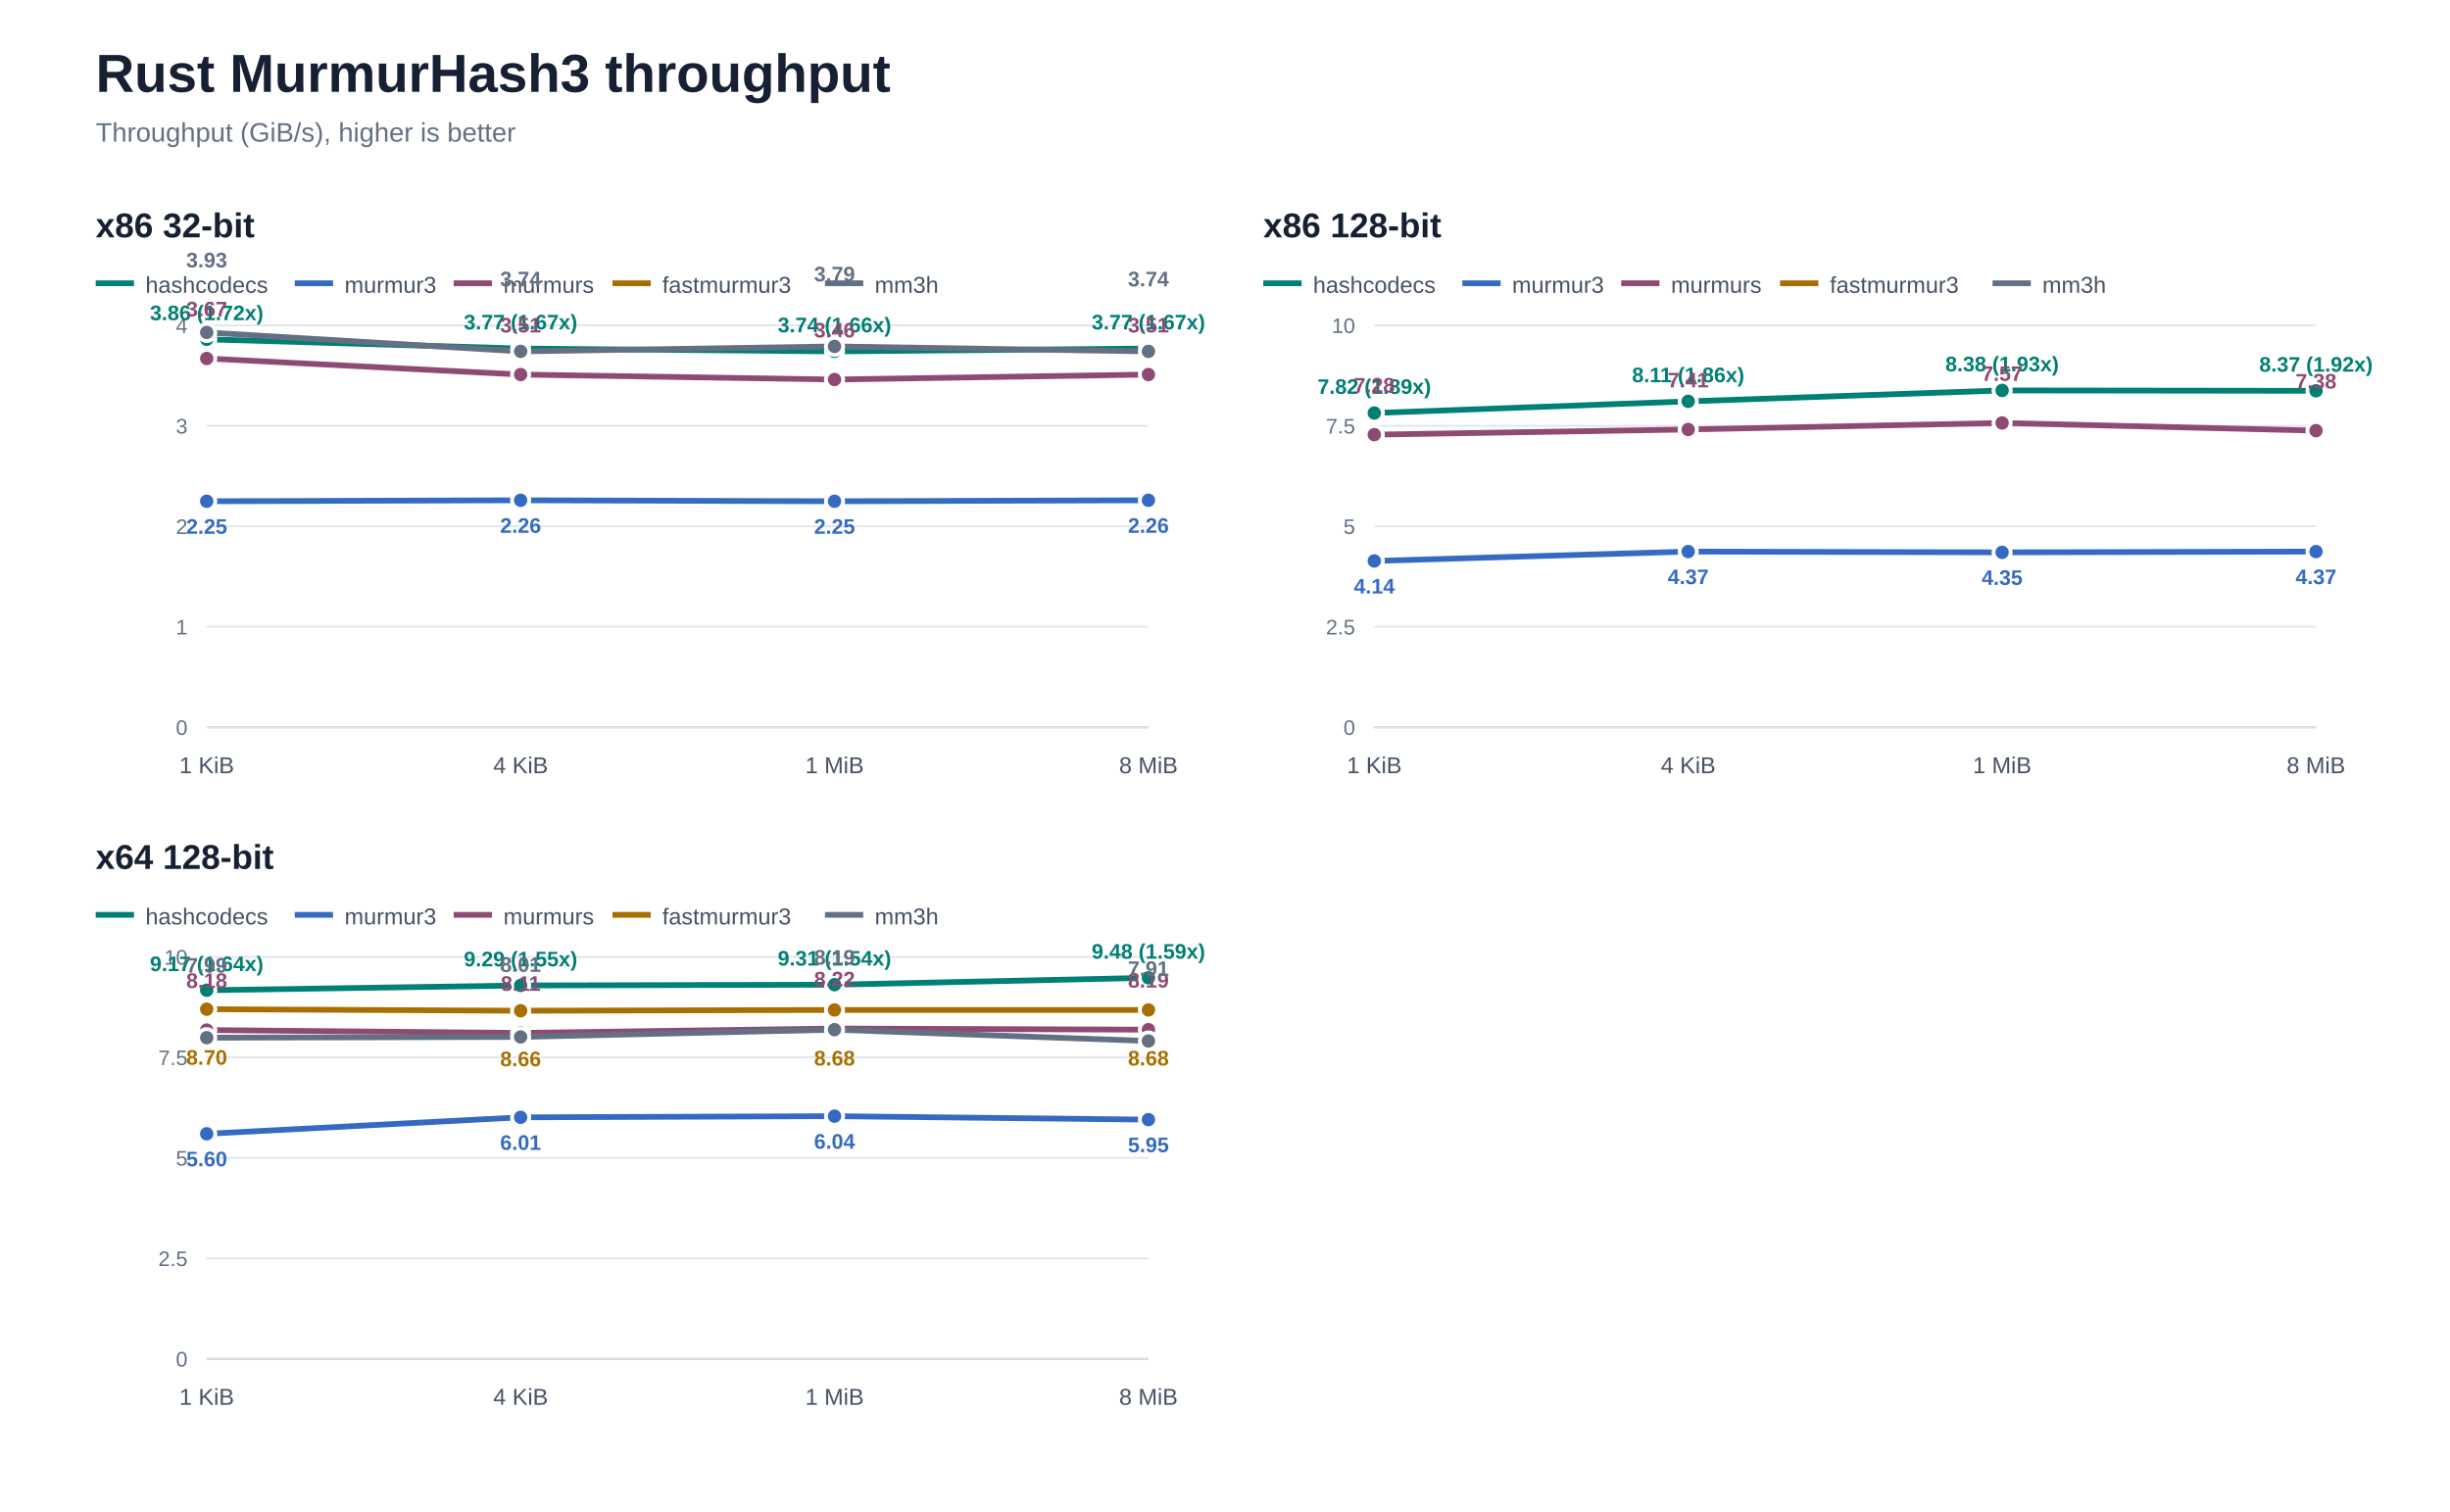
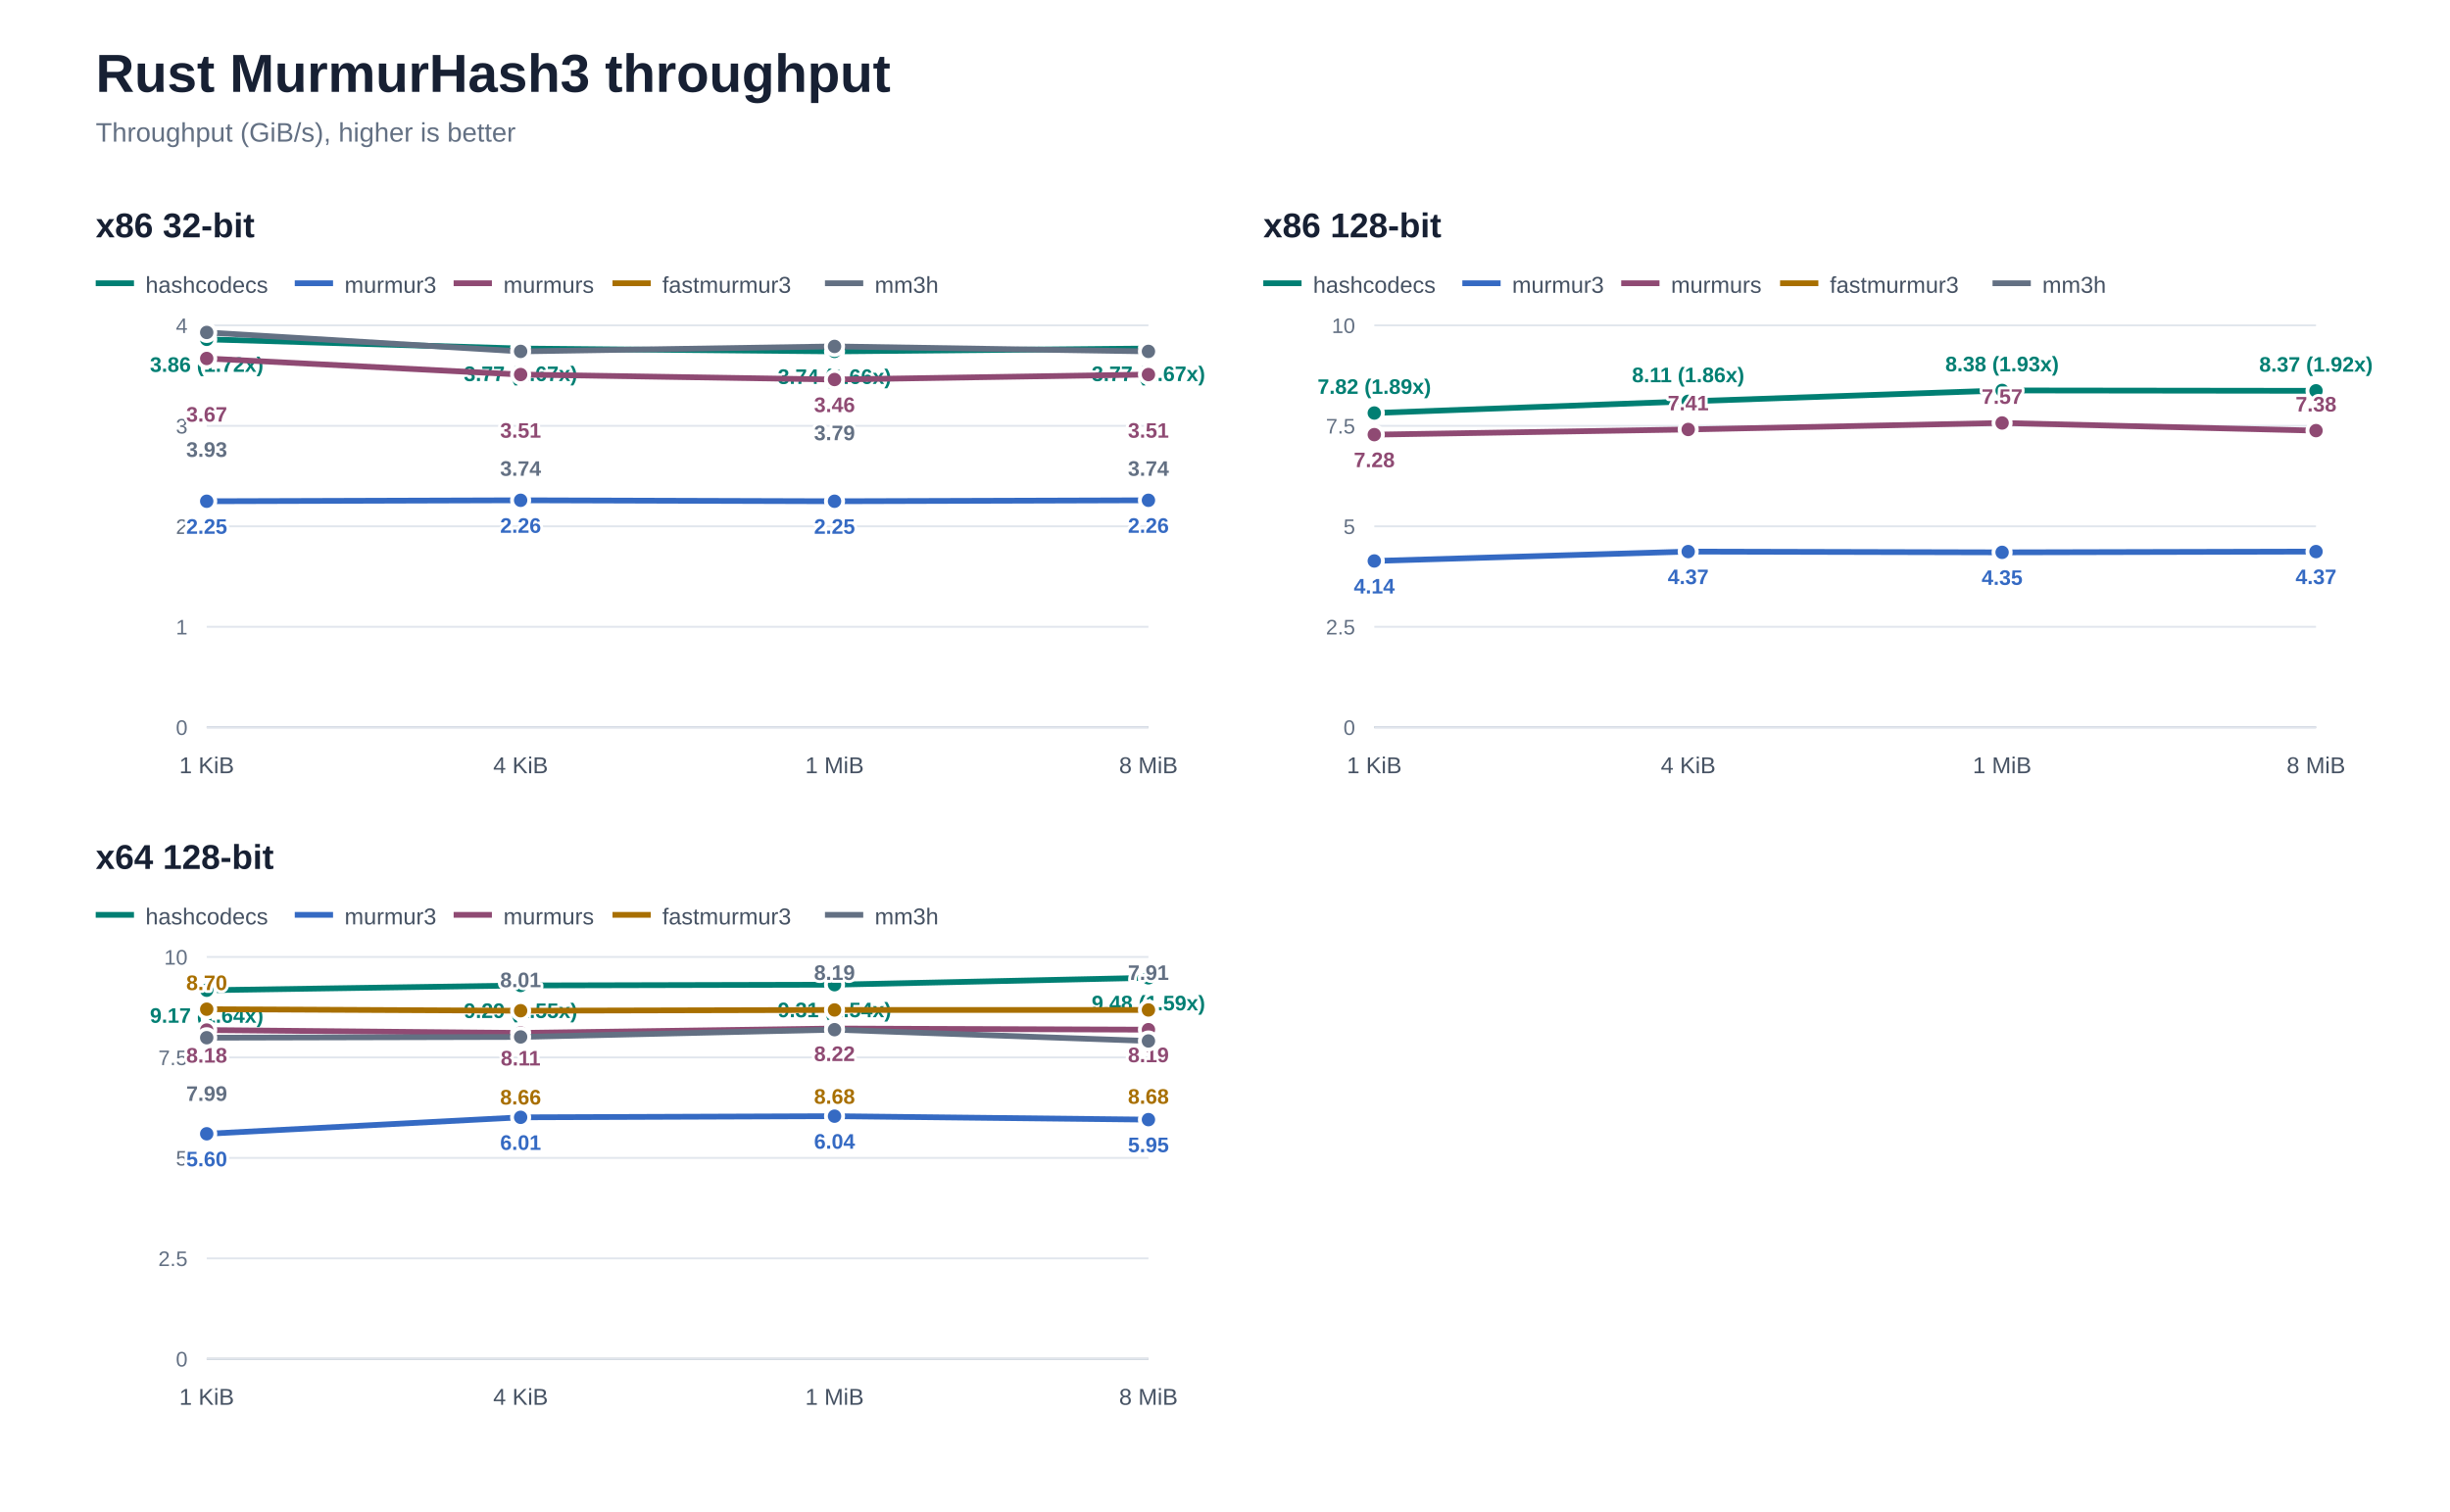
<svg xmlns="http://www.w3.org/2000/svg" width="1280" height="790" viewBox="0 0 1280 790" role="img" aria-labelledby="title desc">
  <rect width="100%" height="100%" fill="#ffffff" />
  <text x="50" y="48" fill="#172033" font-family="Segoe UI,Arial,sans-serif" font-size="28" font-weight="700">Rust MurmurHash3 throughput</text>
  <text x="50" y="74" fill="#637083" font-family="Segoe UI,Arial,sans-serif" font-size="14">Throughput (GiB/s), higher is better</text>
  <text x="50" y="124" fill="#172033" font-family="Segoe UI,Arial,sans-serif" font-size="18" font-weight="600">x86 32-bit</text>
  <line x1="108" y1="380" x2="600" y2="380" stroke="#9aa5b4" />
  <line x1="50" y1="148" x2="70" y2="148" stroke="#007f73" stroke-width="3" />
  <text x="76" y="153" fill="#465263" font-family="Segoe UI,Arial,sans-serif" font-size="12">hashcodecs</text>
  <line x1="154" y1="148" x2="174" y2="148" stroke="#356ac3" stroke-width="3" />
  <text x="180" y="153" fill="#465263" font-family="Segoe UI,Arial,sans-serif" font-size="12">murmur3</text>
  <line x1="237" y1="148" x2="257" y2="148" stroke="#8f4a73" stroke-width="3" />
  <text x="263" y="153" fill="#465263" font-family="Segoe UI,Arial,sans-serif" font-size="12">murmurs</text>
  <line x1="320" y1="148" x2="340" y2="148" stroke="#a86f00" stroke-width="3" />
  <text x="346" y="153" fill="#465263" font-family="Segoe UI,Arial,sans-serif" font-size="12">fastmurmur3</text>
  <line x1="431" y1="148" x2="451" y2="148" stroke="#637083" stroke-width="3" />
  <text x="457" y="153" fill="#465263" font-family="Segoe UI,Arial,sans-serif" font-size="12">mm3h</text>
  <line x1="108" y1="380.0" x2="600" y2="380.0" stroke="#e1e6ed" />
  <text x="98" y="384.0" text-anchor="end" fill="#637083" font-family="Segoe UI,Arial,sans-serif" font-size="11">0</text>
  <line x1="108" y1="327.5" x2="600" y2="327.5" stroke="#e1e6ed" />
  <text x="98" y="331.5" text-anchor="end" fill="#637083" font-family="Segoe UI,Arial,sans-serif" font-size="11">1</text>
  <line x1="108" y1="275.0" x2="600" y2="275.0" stroke="#e1e6ed" />
  <text x="98" y="279.0" text-anchor="end" fill="#637083" font-family="Segoe UI,Arial,sans-serif" font-size="11">2</text>
  <line x1="108" y1="222.5" x2="600" y2="222.5" stroke="#e1e6ed" />
  <text x="98" y="226.5" text-anchor="end" fill="#637083" font-family="Segoe UI,Arial,sans-serif" font-size="11">3</text>
  <line x1="108" y1="170.0" x2="600" y2="170.0" stroke="#e1e6ed" />
  <text x="98" y="174.0" text-anchor="end" fill="#637083" font-family="Segoe UI,Arial,sans-serif" font-size="11">4</text>
  <text x="108.0" y="404" text-anchor="middle" fill="#465263" font-family="Segoe UI,Arial,sans-serif" font-size="12">1 KiB</text>
  <text x="272.0" y="404" text-anchor="middle" fill="#465263" font-family="Segoe UI,Arial,sans-serif" font-size="12">4 KiB</text>
  <text x="436.0" y="404" text-anchor="middle" fill="#465263" font-family="Segoe UI,Arial,sans-serif" font-size="12">1 MiB</text>
  <text x="600.0" y="404" text-anchor="middle" fill="#465263" font-family="Segoe UI,Arial,sans-serif" font-size="12">8 MiB</text>
  <polyline points="108.0,177.3 272.0,182.1 436.0,183.6 600.0,182.1" fill="none" stroke="#007f73" stroke-width="3" stroke-linejoin="round" stroke-linecap="round" />
  <circle cx="108.0" cy="177.3" r="4.5" fill="#007f73" stroke="#ffffff" stroke-width="2" />
-   <text x="108.0" y="167.3" text-anchor="middle" fill="#007f73" font-family="Segoe UI,Arial,sans-serif" font-size="11" font-weight="600">3.86 (1.72x)</text>
+   <text x="108.0" y="194.3" text-anchor="middle" fill="#007f73" font-family="Segoe UI,Arial,sans-serif" font-size="11" font-weight="600" paint-order="stroke" stroke="#ffffff" stroke-width="3" stroke-linejoin="round">3.86 (1.72x)</text>
  <circle cx="272.0" cy="182.1" r="4.5" fill="#007f73" stroke="#ffffff" stroke-width="2" />
-   <text x="272.0" y="172.1" text-anchor="middle" fill="#007f73" font-family="Segoe UI,Arial,sans-serif" font-size="11" font-weight="600">3.77 (1.67x)</text>
+   <text x="272.0" y="199.1" text-anchor="middle" fill="#007f73" font-family="Segoe UI,Arial,sans-serif" font-size="11" font-weight="600" paint-order="stroke" stroke="#ffffff" stroke-width="3" stroke-linejoin="round">3.77 (1.67x)</text>
  <circle cx="436.0" cy="183.6" r="4.5" fill="#007f73" stroke="#ffffff" stroke-width="2" />
-   <text x="436.0" y="173.6" text-anchor="middle" fill="#007f73" font-family="Segoe UI,Arial,sans-serif" font-size="11" font-weight="600">3.74 (1.66x)</text>
+   <text x="436.0" y="200.6" text-anchor="middle" fill="#007f73" font-family="Segoe UI,Arial,sans-serif" font-size="11" font-weight="600" paint-order="stroke" stroke="#ffffff" stroke-width="3" stroke-linejoin="round">3.74 (1.66x)</text>
  <circle cx="600.0" cy="182.1" r="4.5" fill="#007f73" stroke="#ffffff" stroke-width="2" />
-   <text x="600.0" y="172.1" text-anchor="middle" fill="#007f73" font-family="Segoe UI,Arial,sans-serif" font-size="11" font-weight="600">3.77 (1.67x)</text>
+   <text x="600.0" y="199.1" text-anchor="middle" fill="#007f73" font-family="Segoe UI,Arial,sans-serif" font-size="11" font-weight="600" paint-order="stroke" stroke="#ffffff" stroke-width="3" stroke-linejoin="round">3.77 (1.67x)</text>
  <polyline points="108.0,261.9 272.0,261.4 436.0,261.9 600.0,261.4" fill="none" stroke="#356ac3" stroke-width="3" stroke-linejoin="round" stroke-linecap="round" />
  <circle cx="108.0" cy="261.9" r="4.5" fill="#356ac3" stroke="#ffffff" stroke-width="2" />
-   <text x="108.0" y="278.9" text-anchor="middle" fill="#356ac3" font-family="Segoe UI,Arial,sans-serif" font-size="11" font-weight="600">2.25</text>
+   <text x="108.0" y="278.9" text-anchor="middle" fill="#356ac3" font-family="Segoe UI,Arial,sans-serif" font-size="11" font-weight="600" paint-order="stroke" stroke="#ffffff" stroke-width="3" stroke-linejoin="round">2.25</text>
  <circle cx="272.0" cy="261.4" r="4.5" fill="#356ac3" stroke="#ffffff" stroke-width="2" />
-   <text x="272.0" y="278.4" text-anchor="middle" fill="#356ac3" font-family="Segoe UI,Arial,sans-serif" font-size="11" font-weight="600">2.26</text>
+   <text x="272.0" y="278.4" text-anchor="middle" fill="#356ac3" font-family="Segoe UI,Arial,sans-serif" font-size="11" font-weight="600" paint-order="stroke" stroke="#ffffff" stroke-width="3" stroke-linejoin="round">2.26</text>
  <circle cx="436.0" cy="261.9" r="4.5" fill="#356ac3" stroke="#ffffff" stroke-width="2" />
-   <text x="436.0" y="278.9" text-anchor="middle" fill="#356ac3" font-family="Segoe UI,Arial,sans-serif" font-size="11" font-weight="600">2.25</text>
+   <text x="436.0" y="278.9" text-anchor="middle" fill="#356ac3" font-family="Segoe UI,Arial,sans-serif" font-size="11" font-weight="600" paint-order="stroke" stroke="#ffffff" stroke-width="3" stroke-linejoin="round">2.25</text>
  <circle cx="600.0" cy="261.4" r="4.5" fill="#356ac3" stroke="#ffffff" stroke-width="2" />
-   <text x="600.0" y="278.4" text-anchor="middle" fill="#356ac3" font-family="Segoe UI,Arial,sans-serif" font-size="11" font-weight="600">2.26</text>
+   <text x="600.0" y="278.4" text-anchor="middle" fill="#356ac3" font-family="Segoe UI,Arial,sans-serif" font-size="11" font-weight="600" paint-order="stroke" stroke="#ffffff" stroke-width="3" stroke-linejoin="round">2.26</text>
  <polyline points="108.0,187.3 272.0,195.7 436.0,198.3 600.0,195.7" fill="none" stroke="#8f4a73" stroke-width="3" stroke-linejoin="round" stroke-linecap="round" />
  <circle cx="108.0" cy="187.3" r="4.5" fill="#8f4a73" stroke="#ffffff" stroke-width="2" />
-   <text x="108.0" y="165.3" text-anchor="middle" fill="#8f4a73" font-family="Segoe UI,Arial,sans-serif" font-size="11" font-weight="600">3.67</text>
+   <text x="108.0" y="220.3" text-anchor="middle" fill="#8f4a73" font-family="Segoe UI,Arial,sans-serif" font-size="11" font-weight="600" paint-order="stroke" stroke="#ffffff" stroke-width="3" stroke-linejoin="round">3.67</text>
  <circle cx="272.0" cy="195.7" r="4.5" fill="#8f4a73" stroke="#ffffff" stroke-width="2" />
-   <text x="272.0" y="173.7" text-anchor="middle" fill="#8f4a73" font-family="Segoe UI,Arial,sans-serif" font-size="11" font-weight="600">3.51</text>
+   <text x="272.0" y="228.7" text-anchor="middle" fill="#8f4a73" font-family="Segoe UI,Arial,sans-serif" font-size="11" font-weight="600" paint-order="stroke" stroke="#ffffff" stroke-width="3" stroke-linejoin="round">3.51</text>
  <circle cx="436.0" cy="198.3" r="4.5" fill="#8f4a73" stroke="#ffffff" stroke-width="2" />
-   <text x="436.0" y="176.3" text-anchor="middle" fill="#8f4a73" font-family="Segoe UI,Arial,sans-serif" font-size="11" font-weight="600">3.46</text>
+   <text x="436.0" y="215.3" text-anchor="middle" fill="#8f4a73" font-family="Segoe UI,Arial,sans-serif" font-size="11" font-weight="600" paint-order="stroke" stroke="#ffffff" stroke-width="3" stroke-linejoin="round">3.46</text>
  <circle cx="600.0" cy="195.7" r="4.5" fill="#8f4a73" stroke="#ffffff" stroke-width="2" />
-   <text x="600.0" y="173.7" text-anchor="middle" fill="#8f4a73" font-family="Segoe UI,Arial,sans-serif" font-size="11" font-weight="600">3.51</text>
+   <text x="600.0" y="228.7" text-anchor="middle" fill="#8f4a73" font-family="Segoe UI,Arial,sans-serif" font-size="11" font-weight="600" paint-order="stroke" stroke="#ffffff" stroke-width="3" stroke-linejoin="round">3.51</text>
  <polyline points="108.0,173.7 272.0,183.6 436.0,181.0 600.0,183.6" fill="none" stroke="#637083" stroke-width="3" stroke-linejoin="round" stroke-linecap="round" />
  <circle cx="108.0" cy="173.7" r="4.5" fill="#637083" stroke="#ffffff" stroke-width="2" />
-   <text x="108.0" y="139.7" text-anchor="middle" fill="#637083" font-family="Segoe UI,Arial,sans-serif" font-size="11" font-weight="600">3.93</text>
+   <text x="108.0" y="238.7" text-anchor="middle" fill="#637083" font-family="Segoe UI,Arial,sans-serif" font-size="11" font-weight="600" paint-order="stroke" stroke="#ffffff" stroke-width="3" stroke-linejoin="round">3.93</text>
  <circle cx="272.0" cy="183.6" r="4.5" fill="#637083" stroke="#ffffff" stroke-width="2" />
-   <text x="272.0" y="149.6" text-anchor="middle" fill="#637083" font-family="Segoe UI,Arial,sans-serif" font-size="11" font-weight="600">3.74</text>
+   <text x="272.0" y="248.6" text-anchor="middle" fill="#637083" font-family="Segoe UI,Arial,sans-serif" font-size="11" font-weight="600" paint-order="stroke" stroke="#ffffff" stroke-width="3" stroke-linejoin="round">3.74</text>
  <circle cx="436.0" cy="181.0" r="4.5" fill="#637083" stroke="#ffffff" stroke-width="2" />
-   <text x="436.0" y="147.0" text-anchor="middle" fill="#637083" font-family="Segoe UI,Arial,sans-serif" font-size="11" font-weight="600">3.79</text>
+   <text x="436.0" y="230.0" text-anchor="middle" fill="#637083" font-family="Segoe UI,Arial,sans-serif" font-size="11" font-weight="600" paint-order="stroke" stroke="#ffffff" stroke-width="3" stroke-linejoin="round">3.79</text>
  <circle cx="600.0" cy="183.6" r="4.5" fill="#637083" stroke="#ffffff" stroke-width="2" />
-   <text x="600.0" y="149.6" text-anchor="middle" fill="#637083" font-family="Segoe UI,Arial,sans-serif" font-size="11" font-weight="600">3.74</text>
+   <text x="600.0" y="248.6" text-anchor="middle" fill="#637083" font-family="Segoe UI,Arial,sans-serif" font-size="11" font-weight="600" paint-order="stroke" stroke="#ffffff" stroke-width="3" stroke-linejoin="round">3.74</text>
  <text x="660" y="124" fill="#172033" font-family="Segoe UI,Arial,sans-serif" font-size="18" font-weight="600">x86 128-bit</text>
  <line x1="718" y1="380" x2="1210" y2="380" stroke="#9aa5b4" />
  <line x1="660" y1="148" x2="680" y2="148" stroke="#007f73" stroke-width="3" />
  <text x="686" y="153" fill="#465263" font-family="Segoe UI,Arial,sans-serif" font-size="12">hashcodecs</text>
  <line x1="764" y1="148" x2="784" y2="148" stroke="#356ac3" stroke-width="3" />
  <text x="790" y="153" fill="#465263" font-family="Segoe UI,Arial,sans-serif" font-size="12">murmur3</text>
  <line x1="847" y1="148" x2="867" y2="148" stroke="#8f4a73" stroke-width="3" />
  <text x="873" y="153" fill="#465263" font-family="Segoe UI,Arial,sans-serif" font-size="12">murmurs</text>
  <line x1="930" y1="148" x2="950" y2="148" stroke="#a86f00" stroke-width="3" />
  <text x="956" y="153" fill="#465263" font-family="Segoe UI,Arial,sans-serif" font-size="12">fastmurmur3</text>
  <line x1="1041" y1="148" x2="1061" y2="148" stroke="#637083" stroke-width="3" />
  <text x="1067" y="153" fill="#465263" font-family="Segoe UI,Arial,sans-serif" font-size="12">mm3h</text>
  <line x1="718" y1="380.0" x2="1210" y2="380.0" stroke="#e1e6ed" />
  <text x="708" y="384.0" text-anchor="end" fill="#637083" font-family="Segoe UI,Arial,sans-serif" font-size="11">0</text>
  <line x1="718" y1="327.5" x2="1210" y2="327.5" stroke="#e1e6ed" />
  <text x="708" y="331.5" text-anchor="end" fill="#637083" font-family="Segoe UI,Arial,sans-serif" font-size="11">2.5</text>
  <line x1="718" y1="275.0" x2="1210" y2="275.0" stroke="#e1e6ed" />
  <text x="708" y="279.0" text-anchor="end" fill="#637083" font-family="Segoe UI,Arial,sans-serif" font-size="11">5</text>
  <line x1="718" y1="222.5" x2="1210" y2="222.5" stroke="#e1e6ed" />
  <text x="708" y="226.5" text-anchor="end" fill="#637083" font-family="Segoe UI,Arial,sans-serif" font-size="11">7.5</text>
  <line x1="718" y1="170.0" x2="1210" y2="170.0" stroke="#e1e6ed" />
  <text x="708" y="174.0" text-anchor="end" fill="#637083" font-family="Segoe UI,Arial,sans-serif" font-size="11">10</text>
  <text x="718.0" y="404" text-anchor="middle" fill="#465263" font-family="Segoe UI,Arial,sans-serif" font-size="12">1 KiB</text>
  <text x="882.0" y="404" text-anchor="middle" fill="#465263" font-family="Segoe UI,Arial,sans-serif" font-size="12">4 KiB</text>
  <text x="1046.0" y="404" text-anchor="middle" fill="#465263" font-family="Segoe UI,Arial,sans-serif" font-size="12">1 MiB</text>
  <text x="1210.0" y="404" text-anchor="middle" fill="#465263" font-family="Segoe UI,Arial,sans-serif" font-size="12">8 MiB</text>
  <polyline points="718.0,215.8 882.0,209.7 1046.0,204.0 1210.0,204.2" fill="none" stroke="#007f73" stroke-width="3" stroke-linejoin="round" stroke-linecap="round" />
  <circle cx="718.0" cy="215.8" r="4.5" fill="#007f73" stroke="#ffffff" stroke-width="2" />
-   <text x="718.0" y="205.8" text-anchor="middle" fill="#007f73" font-family="Segoe UI,Arial,sans-serif" font-size="11" font-weight="600">7.82 (1.89x)</text>
+   <text x="718.0" y="205.8" text-anchor="middle" fill="#007f73" font-family="Segoe UI,Arial,sans-serif" font-size="11" font-weight="600" paint-order="stroke" stroke="#ffffff" stroke-width="3" stroke-linejoin="round">7.82 (1.89x)</text>
  <circle cx="882.0" cy="209.7" r="4.5" fill="#007f73" stroke="#ffffff" stroke-width="2" />
-   <text x="882.0" y="199.7" text-anchor="middle" fill="#007f73" font-family="Segoe UI,Arial,sans-serif" font-size="11" font-weight="600">8.11 (1.86x)</text>
+   <text x="882.0" y="199.7" text-anchor="middle" fill="#007f73" font-family="Segoe UI,Arial,sans-serif" font-size="11" font-weight="600" paint-order="stroke" stroke="#ffffff" stroke-width="3" stroke-linejoin="round">8.11 (1.86x)</text>
  <circle cx="1046.0" cy="204.0" r="4.5" fill="#007f73" stroke="#ffffff" stroke-width="2" />
-   <text x="1046.0" y="194.0" text-anchor="middle" fill="#007f73" font-family="Segoe UI,Arial,sans-serif" font-size="11" font-weight="600">8.38 (1.93x)</text>
+   <text x="1046.0" y="194.0" text-anchor="middle" fill="#007f73" font-family="Segoe UI,Arial,sans-serif" font-size="11" font-weight="600" paint-order="stroke" stroke="#ffffff" stroke-width="3" stroke-linejoin="round">8.38 (1.93x)</text>
  <circle cx="1210.0" cy="204.2" r="4.5" fill="#007f73" stroke="#ffffff" stroke-width="2" />
-   <text x="1210.0" y="194.2" text-anchor="middle" fill="#007f73" font-family="Segoe UI,Arial,sans-serif" font-size="11" font-weight="600">8.37 (1.92x)</text>
+   <text x="1210.0" y="194.2" text-anchor="middle" fill="#007f73" font-family="Segoe UI,Arial,sans-serif" font-size="11" font-weight="600" paint-order="stroke" stroke="#ffffff" stroke-width="3" stroke-linejoin="round">8.37 (1.92x)</text>
  <polyline points="718.0,293.1 882.0,288.2 1046.0,288.6 1210.0,288.2" fill="none" stroke="#356ac3" stroke-width="3" stroke-linejoin="round" stroke-linecap="round" />
  <circle cx="718.0" cy="293.1" r="4.5" fill="#356ac3" stroke="#ffffff" stroke-width="2" />
-   <text x="718.0" y="310.1" text-anchor="middle" fill="#356ac3" font-family="Segoe UI,Arial,sans-serif" font-size="11" font-weight="600">4.14</text>
+   <text x="718.0" y="310.1" text-anchor="middle" fill="#356ac3" font-family="Segoe UI,Arial,sans-serif" font-size="11" font-weight="600" paint-order="stroke" stroke="#ffffff" stroke-width="3" stroke-linejoin="round">4.14</text>
  <circle cx="882.0" cy="288.2" r="4.5" fill="#356ac3" stroke="#ffffff" stroke-width="2" />
-   <text x="882.0" y="305.2" text-anchor="middle" fill="#356ac3" font-family="Segoe UI,Arial,sans-serif" font-size="11" font-weight="600">4.37</text>
+   <text x="882.0" y="305.2" text-anchor="middle" fill="#356ac3" font-family="Segoe UI,Arial,sans-serif" font-size="11" font-weight="600" paint-order="stroke" stroke="#ffffff" stroke-width="3" stroke-linejoin="round">4.37</text>
  <circle cx="1046.0" cy="288.6" r="4.5" fill="#356ac3" stroke="#ffffff" stroke-width="2" />
-   <text x="1046.0" y="305.6" text-anchor="middle" fill="#356ac3" font-family="Segoe UI,Arial,sans-serif" font-size="11" font-weight="600">4.35</text>
+   <text x="1046.0" y="305.6" text-anchor="middle" fill="#356ac3" font-family="Segoe UI,Arial,sans-serif" font-size="11" font-weight="600" paint-order="stroke" stroke="#ffffff" stroke-width="3" stroke-linejoin="round">4.35</text>
  <circle cx="1210.0" cy="288.2" r="4.5" fill="#356ac3" stroke="#ffffff" stroke-width="2" />
-   <text x="1210.0" y="305.2" text-anchor="middle" fill="#356ac3" font-family="Segoe UI,Arial,sans-serif" font-size="11" font-weight="600">4.37</text>
+   <text x="1210.0" y="305.2" text-anchor="middle" fill="#356ac3" font-family="Segoe UI,Arial,sans-serif" font-size="11" font-weight="600" paint-order="stroke" stroke="#ffffff" stroke-width="3" stroke-linejoin="round">4.37</text>
  <polyline points="718.0,227.1 882.0,224.4 1046.0,221.0 1210.0,225.0" fill="none" stroke="#8f4a73" stroke-width="3" stroke-linejoin="round" stroke-linecap="round" />
  <circle cx="718.0" cy="227.1" r="4.5" fill="#8f4a73" stroke="#ffffff" stroke-width="2" />
-   <text x="718.0" y="205.1" text-anchor="middle" fill="#8f4a73" font-family="Segoe UI,Arial,sans-serif" font-size="11" font-weight="600">7.28</text>
+   <text x="718.0" y="244.1" text-anchor="middle" fill="#8f4a73" font-family="Segoe UI,Arial,sans-serif" font-size="11" font-weight="600" paint-order="stroke" stroke="#ffffff" stroke-width="3" stroke-linejoin="round">7.28</text>
  <circle cx="882.0" cy="224.4" r="4.5" fill="#8f4a73" stroke="#ffffff" stroke-width="2" />
-   <text x="882.0" y="202.4" text-anchor="middle" fill="#8f4a73" font-family="Segoe UI,Arial,sans-serif" font-size="11" font-weight="600">7.41</text>
+   <text x="882.0" y="214.4" text-anchor="middle" fill="#8f4a73" font-family="Segoe UI,Arial,sans-serif" font-size="11" font-weight="600" paint-order="stroke" stroke="#ffffff" stroke-width="3" stroke-linejoin="round">7.41</text>
  <circle cx="1046.0" cy="221.0" r="4.5" fill="#8f4a73" stroke="#ffffff" stroke-width="2" />
-   <text x="1046.0" y="199.0" text-anchor="middle" fill="#8f4a73" font-family="Segoe UI,Arial,sans-serif" font-size="11" font-weight="600">7.57</text>
+   <text x="1046.0" y="211.0" text-anchor="middle" fill="#8f4a73" font-family="Segoe UI,Arial,sans-serif" font-size="11" font-weight="600" paint-order="stroke" stroke="#ffffff" stroke-width="3" stroke-linejoin="round">7.57</text>
  <circle cx="1210.0" cy="225.0" r="4.5" fill="#8f4a73" stroke="#ffffff" stroke-width="2" />
-   <text x="1210.0" y="203.0" text-anchor="middle" fill="#8f4a73" font-family="Segoe UI,Arial,sans-serif" font-size="11" font-weight="600">7.38</text>
+   <text x="1210.0" y="215.0" text-anchor="middle" fill="#8f4a73" font-family="Segoe UI,Arial,sans-serif" font-size="11" font-weight="600" paint-order="stroke" stroke="#ffffff" stroke-width="3" stroke-linejoin="round">7.38</text>
  <text x="50" y="454" fill="#172033" font-family="Segoe UI,Arial,sans-serif" font-size="18" font-weight="600">x64 128-bit</text>
  <line x1="108" y1="710" x2="600" y2="710" stroke="#9aa5b4" />
  <line x1="50" y1="478" x2="70" y2="478" stroke="#007f73" stroke-width="3" />
  <text x="76" y="483" fill="#465263" font-family="Segoe UI,Arial,sans-serif" font-size="12">hashcodecs</text>
  <line x1="154" y1="478" x2="174" y2="478" stroke="#356ac3" stroke-width="3" />
  <text x="180" y="483" fill="#465263" font-family="Segoe UI,Arial,sans-serif" font-size="12">murmur3</text>
  <line x1="237" y1="478" x2="257" y2="478" stroke="#8f4a73" stroke-width="3" />
  <text x="263" y="483" fill="#465263" font-family="Segoe UI,Arial,sans-serif" font-size="12">murmurs</text>
  <line x1="320" y1="478" x2="340" y2="478" stroke="#a86f00" stroke-width="3" />
  <text x="346" y="483" fill="#465263" font-family="Segoe UI,Arial,sans-serif" font-size="12">fastmurmur3</text>
  <line x1="431" y1="478" x2="451" y2="478" stroke="#637083" stroke-width="3" />
  <text x="457" y="483" fill="#465263" font-family="Segoe UI,Arial,sans-serif" font-size="12">mm3h</text>
  <line x1="108" y1="710.0" x2="600" y2="710.0" stroke="#e1e6ed" />
  <text x="98" y="714.0" text-anchor="end" fill="#637083" font-family="Segoe UI,Arial,sans-serif" font-size="11">0</text>
  <line x1="108" y1="657.5" x2="600" y2="657.5" stroke="#e1e6ed" />
  <text x="98" y="661.5" text-anchor="end" fill="#637083" font-family="Segoe UI,Arial,sans-serif" font-size="11">2.5</text>
  <line x1="108" y1="605.0" x2="600" y2="605.0" stroke="#e1e6ed" />
  <text x="98" y="609.0" text-anchor="end" fill="#637083" font-family="Segoe UI,Arial,sans-serif" font-size="11">5</text>
  <line x1="108" y1="552.5" x2="600" y2="552.5" stroke="#e1e6ed" />
  <text x="98" y="556.5" text-anchor="end" fill="#637083" font-family="Segoe UI,Arial,sans-serif" font-size="11">7.5</text>
  <line x1="108" y1="500.0" x2="600" y2="500.0" stroke="#e1e6ed" />
  <text x="98" y="504.0" text-anchor="end" fill="#637083" font-family="Segoe UI,Arial,sans-serif" font-size="11">10</text>
  <text x="108.0" y="734" text-anchor="middle" fill="#465263" font-family="Segoe UI,Arial,sans-serif" font-size="12">1 KiB</text>
  <text x="272.0" y="734" text-anchor="middle" fill="#465263" font-family="Segoe UI,Arial,sans-serif" font-size="12">4 KiB</text>
  <text x="436.0" y="734" text-anchor="middle" fill="#465263" font-family="Segoe UI,Arial,sans-serif" font-size="12">1 MiB</text>
  <text x="600.0" y="734" text-anchor="middle" fill="#465263" font-family="Segoe UI,Arial,sans-serif" font-size="12">8 MiB</text>
  <polyline points="108.0,517.4 272.0,514.9 436.0,514.5 600.0,510.9" fill="none" stroke="#007f73" stroke-width="3" stroke-linejoin="round" stroke-linecap="round" />
  <circle cx="108.0" cy="517.4" r="4.5" fill="#007f73" stroke="#ffffff" stroke-width="2" />
-   <text x="108.0" y="507.4" text-anchor="middle" fill="#007f73" font-family="Segoe UI,Arial,sans-serif" font-size="11" font-weight="600">9.17 (1.64x)</text>
+   <text x="108.0" y="534.4" text-anchor="middle" fill="#007f73" font-family="Segoe UI,Arial,sans-serif" font-size="11" font-weight="600" paint-order="stroke" stroke="#ffffff" stroke-width="3" stroke-linejoin="round">9.17 (1.64x)</text>
  <circle cx="272.0" cy="514.9" r="4.5" fill="#007f73" stroke="#ffffff" stroke-width="2" />
-   <text x="272.0" y="504.9" text-anchor="middle" fill="#007f73" font-family="Segoe UI,Arial,sans-serif" font-size="11" font-weight="600">9.29 (1.55x)</text>
+   <text x="272.0" y="531.9" text-anchor="middle" fill="#007f73" font-family="Segoe UI,Arial,sans-serif" font-size="11" font-weight="600" paint-order="stroke" stroke="#ffffff" stroke-width="3" stroke-linejoin="round">9.29 (1.55x)</text>
  <circle cx="436.0" cy="514.5" r="4.5" fill="#007f73" stroke="#ffffff" stroke-width="2" />
-   <text x="436.0" y="504.5" text-anchor="middle" fill="#007f73" font-family="Segoe UI,Arial,sans-serif" font-size="11" font-weight="600">9.31 (1.54x)</text>
+   <text x="436.0" y="531.5" text-anchor="middle" fill="#007f73" font-family="Segoe UI,Arial,sans-serif" font-size="11" font-weight="600" paint-order="stroke" stroke="#ffffff" stroke-width="3" stroke-linejoin="round">9.31 (1.54x)</text>
  <circle cx="600.0" cy="510.9" r="4.5" fill="#007f73" stroke="#ffffff" stroke-width="2" />
-   <text x="600.0" y="500.9" text-anchor="middle" fill="#007f73" font-family="Segoe UI,Arial,sans-serif" font-size="11" font-weight="600">9.48 (1.59x)</text>
+   <text x="600.0" y="527.9" text-anchor="middle" fill="#007f73" font-family="Segoe UI,Arial,sans-serif" font-size="11" font-weight="600" paint-order="stroke" stroke="#ffffff" stroke-width="3" stroke-linejoin="round">9.48 (1.59x)</text>
  <polyline points="108.0,592.4 272.0,583.8 436.0,583.2 600.0,585.0" fill="none" stroke="#356ac3" stroke-width="3" stroke-linejoin="round" stroke-linecap="round" />
  <circle cx="108.0" cy="592.4" r="4.5" fill="#356ac3" stroke="#ffffff" stroke-width="2" />
-   <text x="108.0" y="609.4" text-anchor="middle" fill="#356ac3" font-family="Segoe UI,Arial,sans-serif" font-size="11" font-weight="600">5.60</text>
+   <text x="108.0" y="609.4" text-anchor="middle" fill="#356ac3" font-family="Segoe UI,Arial,sans-serif" font-size="11" font-weight="600" paint-order="stroke" stroke="#ffffff" stroke-width="3" stroke-linejoin="round">5.60</text>
  <circle cx="272.0" cy="583.8" r="4.5" fill="#356ac3" stroke="#ffffff" stroke-width="2" />
-   <text x="272.0" y="600.8" text-anchor="middle" fill="#356ac3" font-family="Segoe UI,Arial,sans-serif" font-size="11" font-weight="600">6.01</text>
+   <text x="272.0" y="600.8" text-anchor="middle" fill="#356ac3" font-family="Segoe UI,Arial,sans-serif" font-size="11" font-weight="600" paint-order="stroke" stroke="#ffffff" stroke-width="3" stroke-linejoin="round">6.01</text>
  <circle cx="436.0" cy="583.2" r="4.5" fill="#356ac3" stroke="#ffffff" stroke-width="2" />
-   <text x="436.0" y="600.2" text-anchor="middle" fill="#356ac3" font-family="Segoe UI,Arial,sans-serif" font-size="11" font-weight="600">6.04</text>
+   <text x="436.0" y="600.2" text-anchor="middle" fill="#356ac3" font-family="Segoe UI,Arial,sans-serif" font-size="11" font-weight="600" paint-order="stroke" stroke="#ffffff" stroke-width="3" stroke-linejoin="round">6.04</text>
  <circle cx="600.0" cy="585.0" r="4.5" fill="#356ac3" stroke="#ffffff" stroke-width="2" />
-   <text x="600.0" y="602.0" text-anchor="middle" fill="#356ac3" font-family="Segoe UI,Arial,sans-serif" font-size="11" font-weight="600">5.95</text>
+   <text x="600.0" y="602.0" text-anchor="middle" fill="#356ac3" font-family="Segoe UI,Arial,sans-serif" font-size="11" font-weight="600" paint-order="stroke" stroke="#ffffff" stroke-width="3" stroke-linejoin="round">5.95</text>
  <polyline points="108.0,538.2 272.0,539.7 436.0,537.4 600.0,538.0" fill="none" stroke="#8f4a73" stroke-width="3" stroke-linejoin="round" stroke-linecap="round" />
  <circle cx="108.0" cy="538.2" r="4.5" fill="#8f4a73" stroke="#ffffff" stroke-width="2" />
-   <text x="108.0" y="516.2" text-anchor="middle" fill="#8f4a73" font-family="Segoe UI,Arial,sans-serif" font-size="11" font-weight="600">8.18</text>
+   <text x="108.0" y="555.2" text-anchor="middle" fill="#8f4a73" font-family="Segoe UI,Arial,sans-serif" font-size="11" font-weight="600" paint-order="stroke" stroke="#ffffff" stroke-width="3" stroke-linejoin="round">8.18</text>
  <circle cx="272.0" cy="539.7" r="4.5" fill="#8f4a73" stroke="#ffffff" stroke-width="2" />
-   <text x="272.0" y="517.7" text-anchor="middle" fill="#8f4a73" font-family="Segoe UI,Arial,sans-serif" font-size="11" font-weight="600">8.11</text>
+   <text x="272.0" y="556.7" text-anchor="middle" fill="#8f4a73" font-family="Segoe UI,Arial,sans-serif" font-size="11" font-weight="600" paint-order="stroke" stroke="#ffffff" stroke-width="3" stroke-linejoin="round">8.11</text>
  <circle cx="436.0" cy="537.4" r="4.5" fill="#8f4a73" stroke="#ffffff" stroke-width="2" />
-   <text x="436.0" y="515.4" text-anchor="middle" fill="#8f4a73" font-family="Segoe UI,Arial,sans-serif" font-size="11" font-weight="600">8.22</text>
+   <text x="436.0" y="554.4" text-anchor="middle" fill="#8f4a73" font-family="Segoe UI,Arial,sans-serif" font-size="11" font-weight="600" paint-order="stroke" stroke="#ffffff" stroke-width="3" stroke-linejoin="round">8.22</text>
  <circle cx="600.0" cy="538.0" r="4.5" fill="#8f4a73" stroke="#ffffff" stroke-width="2" />
-   <text x="600.0" y="516.0" text-anchor="middle" fill="#8f4a73" font-family="Segoe UI,Arial,sans-serif" font-size="11" font-weight="600">8.19</text>
+   <text x="600.0" y="555.0" text-anchor="middle" fill="#8f4a73" font-family="Segoe UI,Arial,sans-serif" font-size="11" font-weight="600" paint-order="stroke" stroke="#ffffff" stroke-width="3" stroke-linejoin="round">8.19</text>
  <polyline points="108.0,527.3 272.0,528.1 436.0,527.7 600.0,527.7" fill="none" stroke="#a86f00" stroke-width="3" stroke-linejoin="round" stroke-linecap="round" />
  <circle cx="108.0" cy="527.3" r="4.5" fill="#a86f00" stroke="#ffffff" stroke-width="2" />
-   <text x="108.0" y="556.3" text-anchor="middle" fill="#a86f00" font-family="Segoe UI,Arial,sans-serif" font-size="11" font-weight="600">8.70</text>
+   <text x="108.0" y="517.3" text-anchor="middle" fill="#a86f00" font-family="Segoe UI,Arial,sans-serif" font-size="11" font-weight="600" paint-order="stroke" stroke="#ffffff" stroke-width="3" stroke-linejoin="round">8.70</text>
  <circle cx="272.0" cy="528.1" r="4.5" fill="#a86f00" stroke="#ffffff" stroke-width="2" />
-   <text x="272.0" y="557.1" text-anchor="middle" fill="#a86f00" font-family="Segoe UI,Arial,sans-serif" font-size="11" font-weight="600">8.66</text>
+   <text x="272.0" y="577.1" text-anchor="middle" fill="#a86f00" font-family="Segoe UI,Arial,sans-serif" font-size="11" font-weight="600" paint-order="stroke" stroke="#ffffff" stroke-width="3" stroke-linejoin="round">8.66</text>
  <circle cx="436.0" cy="527.7" r="4.5" fill="#a86f00" stroke="#ffffff" stroke-width="2" />
-   <text x="436.0" y="556.7" text-anchor="middle" fill="#a86f00" font-family="Segoe UI,Arial,sans-serif" font-size="11" font-weight="600">8.68</text>
+   <text x="436.0" y="576.7" text-anchor="middle" fill="#a86f00" font-family="Segoe UI,Arial,sans-serif" font-size="11" font-weight="600" paint-order="stroke" stroke="#ffffff" stroke-width="3" stroke-linejoin="round">8.68</text>
  <circle cx="600.0" cy="527.7" r="4.5" fill="#a86f00" stroke="#ffffff" stroke-width="2" />
-   <text x="600.0" y="556.7" text-anchor="middle" fill="#a86f00" font-family="Segoe UI,Arial,sans-serif" font-size="11" font-weight="600">8.68</text>
+   <text x="600.0" y="576.7" text-anchor="middle" fill="#a86f00" font-family="Segoe UI,Arial,sans-serif" font-size="11" font-weight="600" paint-order="stroke" stroke="#ffffff" stroke-width="3" stroke-linejoin="round">8.68</text>
  <polyline points="108.0,542.2 272.0,541.8 436.0,538.0 600.0,543.9" fill="none" stroke="#637083" stroke-width="3" stroke-linejoin="round" stroke-linecap="round" />
  <circle cx="108.0" cy="542.2" r="4.5" fill="#637083" stroke="#ffffff" stroke-width="2" />
-   <text x="108.0" y="508.2" text-anchor="middle" fill="#637083" font-family="Segoe UI,Arial,sans-serif" font-size="11" font-weight="600">7.99</text>
+   <text x="108.0" y="575.2" text-anchor="middle" fill="#637083" font-family="Segoe UI,Arial,sans-serif" font-size="11" font-weight="600" paint-order="stroke" stroke="#ffffff" stroke-width="3" stroke-linejoin="round">7.99</text>
  <circle cx="272.0" cy="541.8" r="4.5" fill="#637083" stroke="#ffffff" stroke-width="2" />
-   <text x="272.0" y="507.8" text-anchor="middle" fill="#637083" font-family="Segoe UI,Arial,sans-serif" font-size="11" font-weight="600">8.01</text>
+   <text x="272.0" y="515.8" text-anchor="middle" fill="#637083" font-family="Segoe UI,Arial,sans-serif" font-size="11" font-weight="600" paint-order="stroke" stroke="#ffffff" stroke-width="3" stroke-linejoin="round">8.01</text>
  <circle cx="436.0" cy="538.0" r="4.5" fill="#637083" stroke="#ffffff" stroke-width="2" />
-   <text x="436.0" y="504.0" text-anchor="middle" fill="#637083" font-family="Segoe UI,Arial,sans-serif" font-size="11" font-weight="600">8.19</text>
+   <text x="436.0" y="512.0" text-anchor="middle" fill="#637083" font-family="Segoe UI,Arial,sans-serif" font-size="11" font-weight="600" paint-order="stroke" stroke="#ffffff" stroke-width="3" stroke-linejoin="round">8.19</text>
  <circle cx="600.0" cy="543.9" r="4.5" fill="#637083" stroke="#ffffff" stroke-width="2" />
-   <text x="600.0" y="509.9" text-anchor="middle" fill="#637083" font-family="Segoe UI,Arial,sans-serif" font-size="11" font-weight="600">7.91</text>
+   <text x="600.0" y="512.0" text-anchor="middle" fill="#637083" font-family="Segoe UI,Arial,sans-serif" font-size="11" font-weight="600" paint-order="stroke" stroke="#ffffff" stroke-width="3" stroke-linejoin="round">7.91</text>
</svg>
